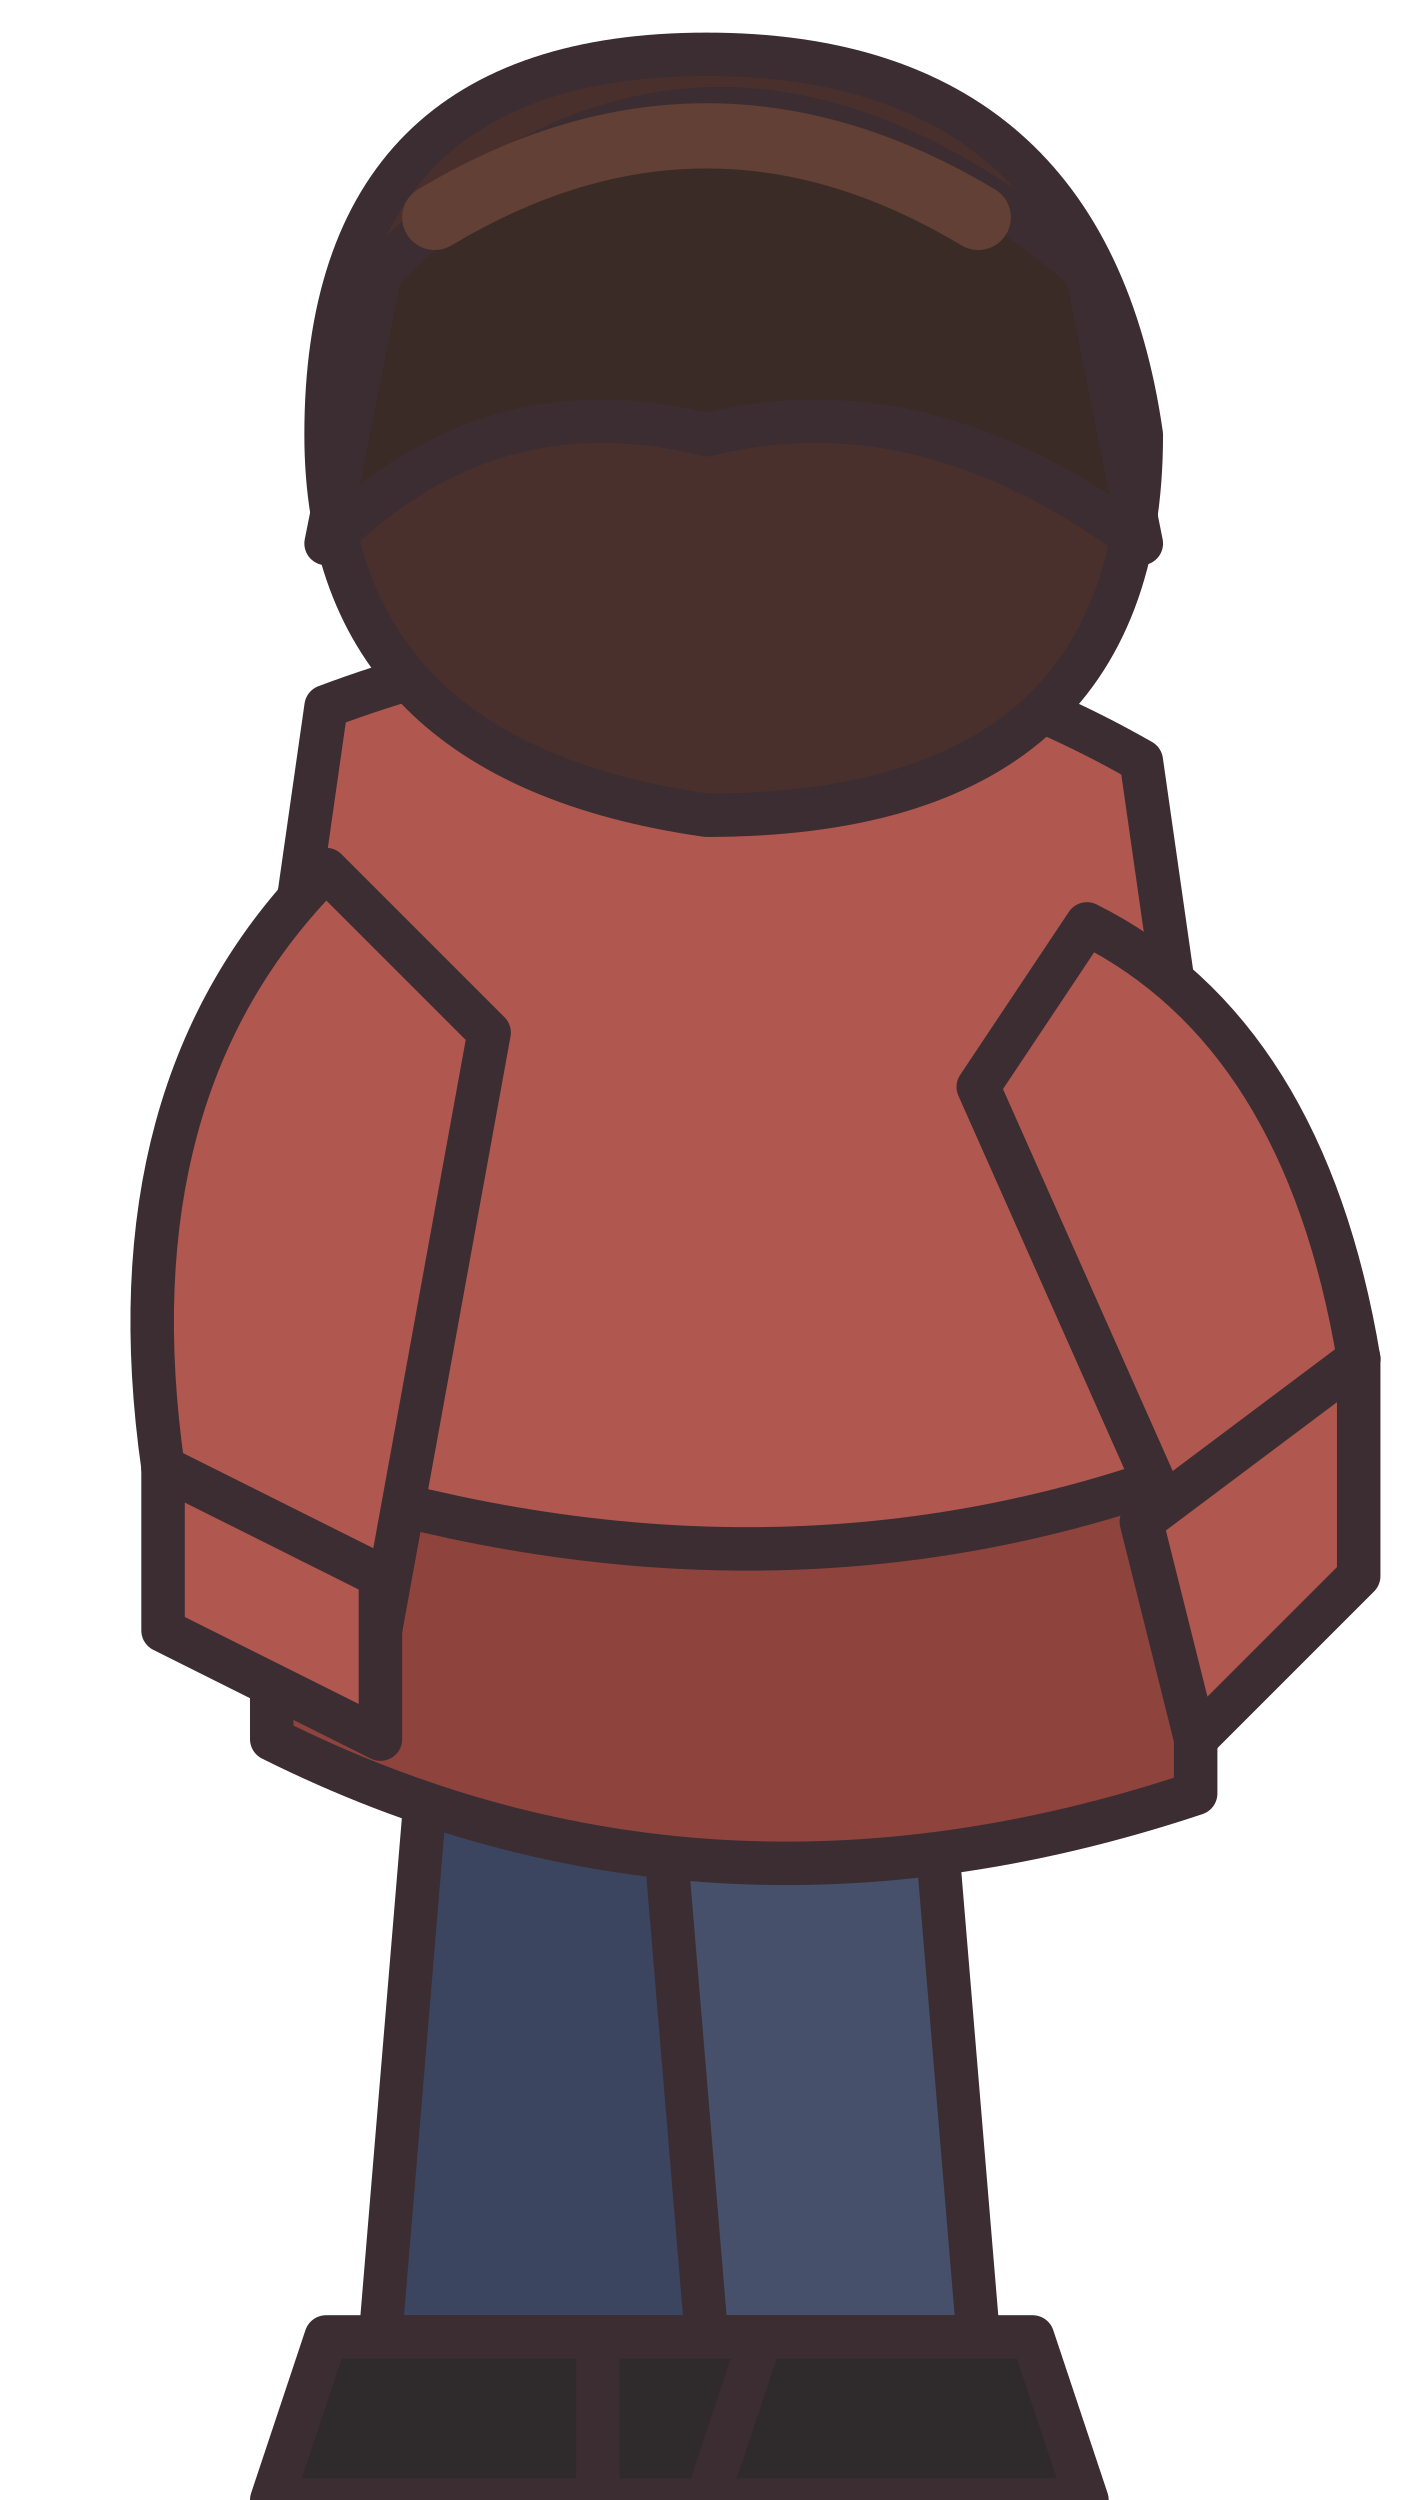
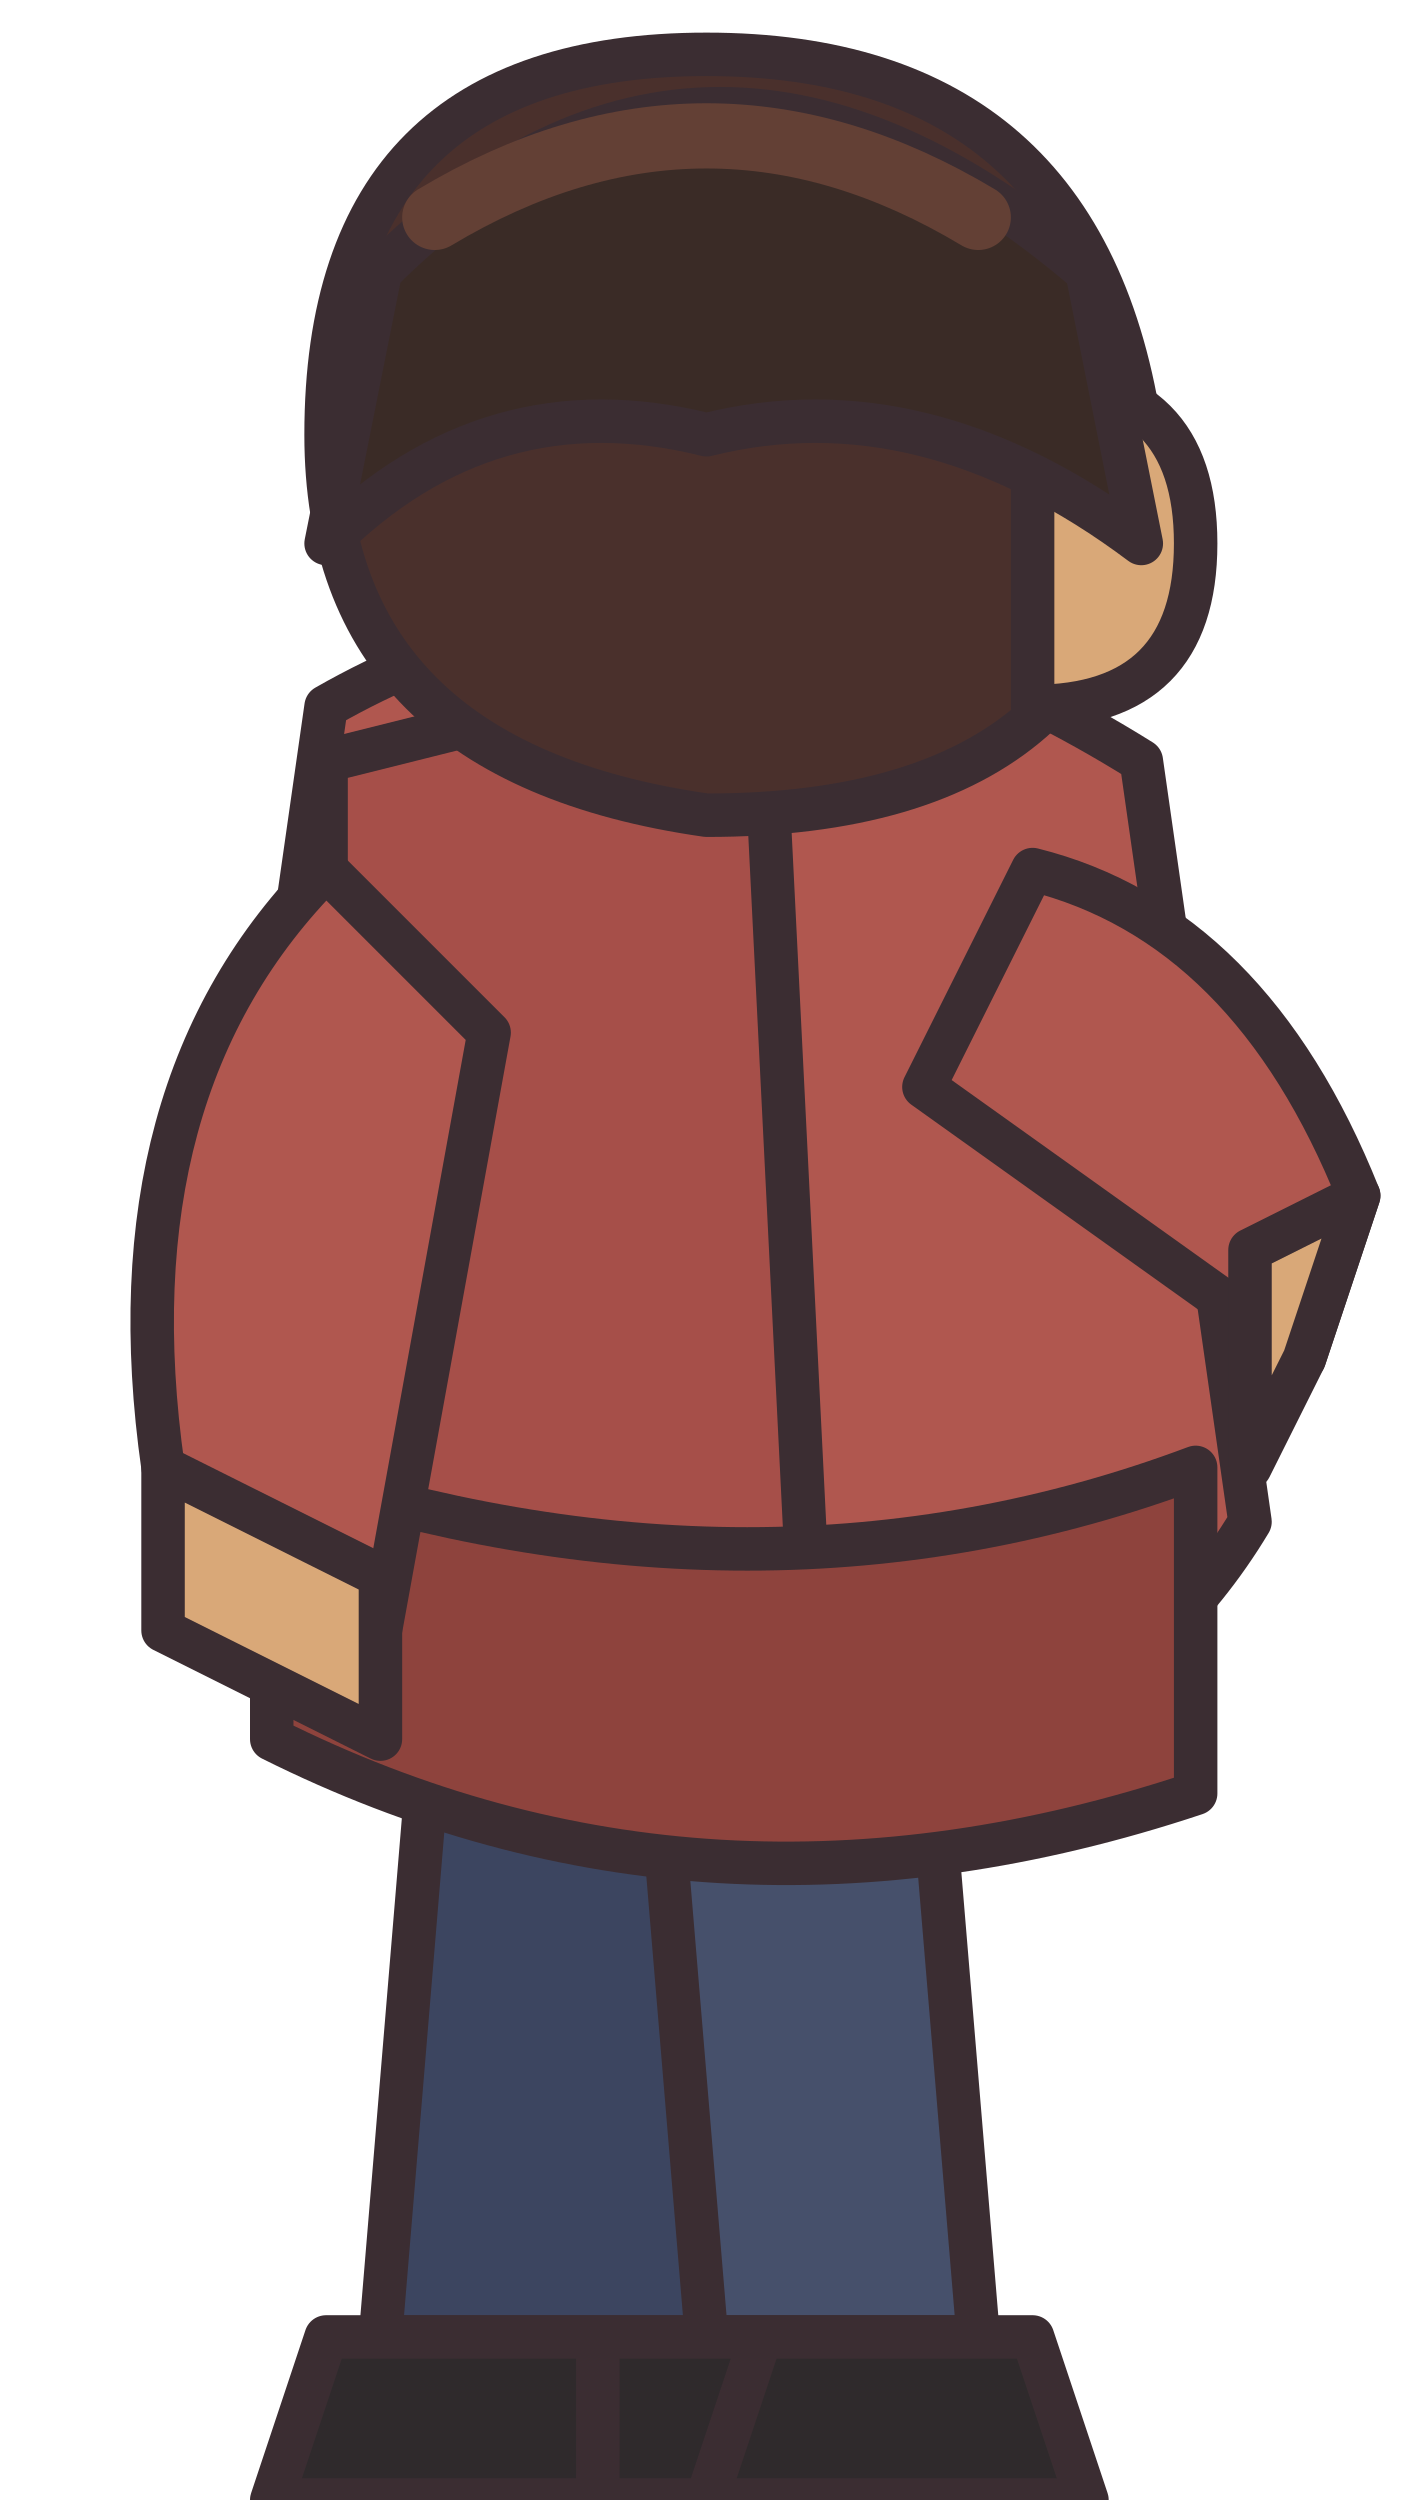
<svg xmlns="http://www.w3.org/2000/svg" width="26" height="46" viewBox="0 0 26 46" shape-rendering="geometricPrecision" stroke="#3b2d32" stroke-width="0.8" stroke-linejoin="round" stroke-linecap="round">
  <path d="M8 31 L13 31 L13 43 L7 43 Z" fill="#3c4560" />
  <path d="M12 31 L17 31 L18 43 L13 43 Z" fill="#46506b" />
  <path d="M6 43 L14 43 L13 46 L5 46 Z M11 43 L19 43 L20 46 L11 46 Z" fill="#2f2a2c" />
-   <path d="M6 13 Q14 10 21 14 L23 28 Q20 33 12 34 Q6 32 4 27 Z" fill="#b0574f" />
+   <path d="M6 13 Q13 9 21 14 L23 28 Q20 33 12 34 Q6 32 4 27 Z" fill="#b0574f" />
+   <path d="M6 14 L14 12 L15 32 L6 31 Z" fill="#a64f49" />
  <path d="M5 27 Q14 30 22 27 L22 33 Q13 36 5 32 Z" fill="#8e433d" />
-   <path d="M6 16 Q2 20 3 27 L7 30 L9 19 Z M20 17 Q24 19 25 25 L22 29 L18 20 Z" fill="#b0574f" />
-   <path d="M3 27 L7 29 L7 32 L3 30 Z M21 28 L25 25 L25 29 L22 32 Z" fill="#b0574f" />
+   <path d="M6 16 Q2 20 3 27 L7 30 L9 19 Z M19 16 Q23 17 25 22 L24 25 L17 20 Z" fill="#b0574f" />
+   <path d="M3 27 L7 29 L7 32 L3 30 Z M23 23 L25 22 L24 25 L23 27 Z" fill="#d9a878" />
  <path d="M13 1 Q20 1 21 8 Q21 15 13 15 Q6 14 6 8 Q6 1 13 1 Z" fill="#4a302c" />
+   <path d="M19 7 Q22 7 22 10 Q22 13 19 13 Z" fill="#d9a878" />
  <path d="M7 5 Q13 -1 20 5 L21 10 Q17 7 13 8 Q9 7 6 10 Z" fill="#3a2b26" />
  <path d="M8 4 Q13 1 18 4" fill="none" stroke="#634035" stroke-width="1.2" />
</svg>
